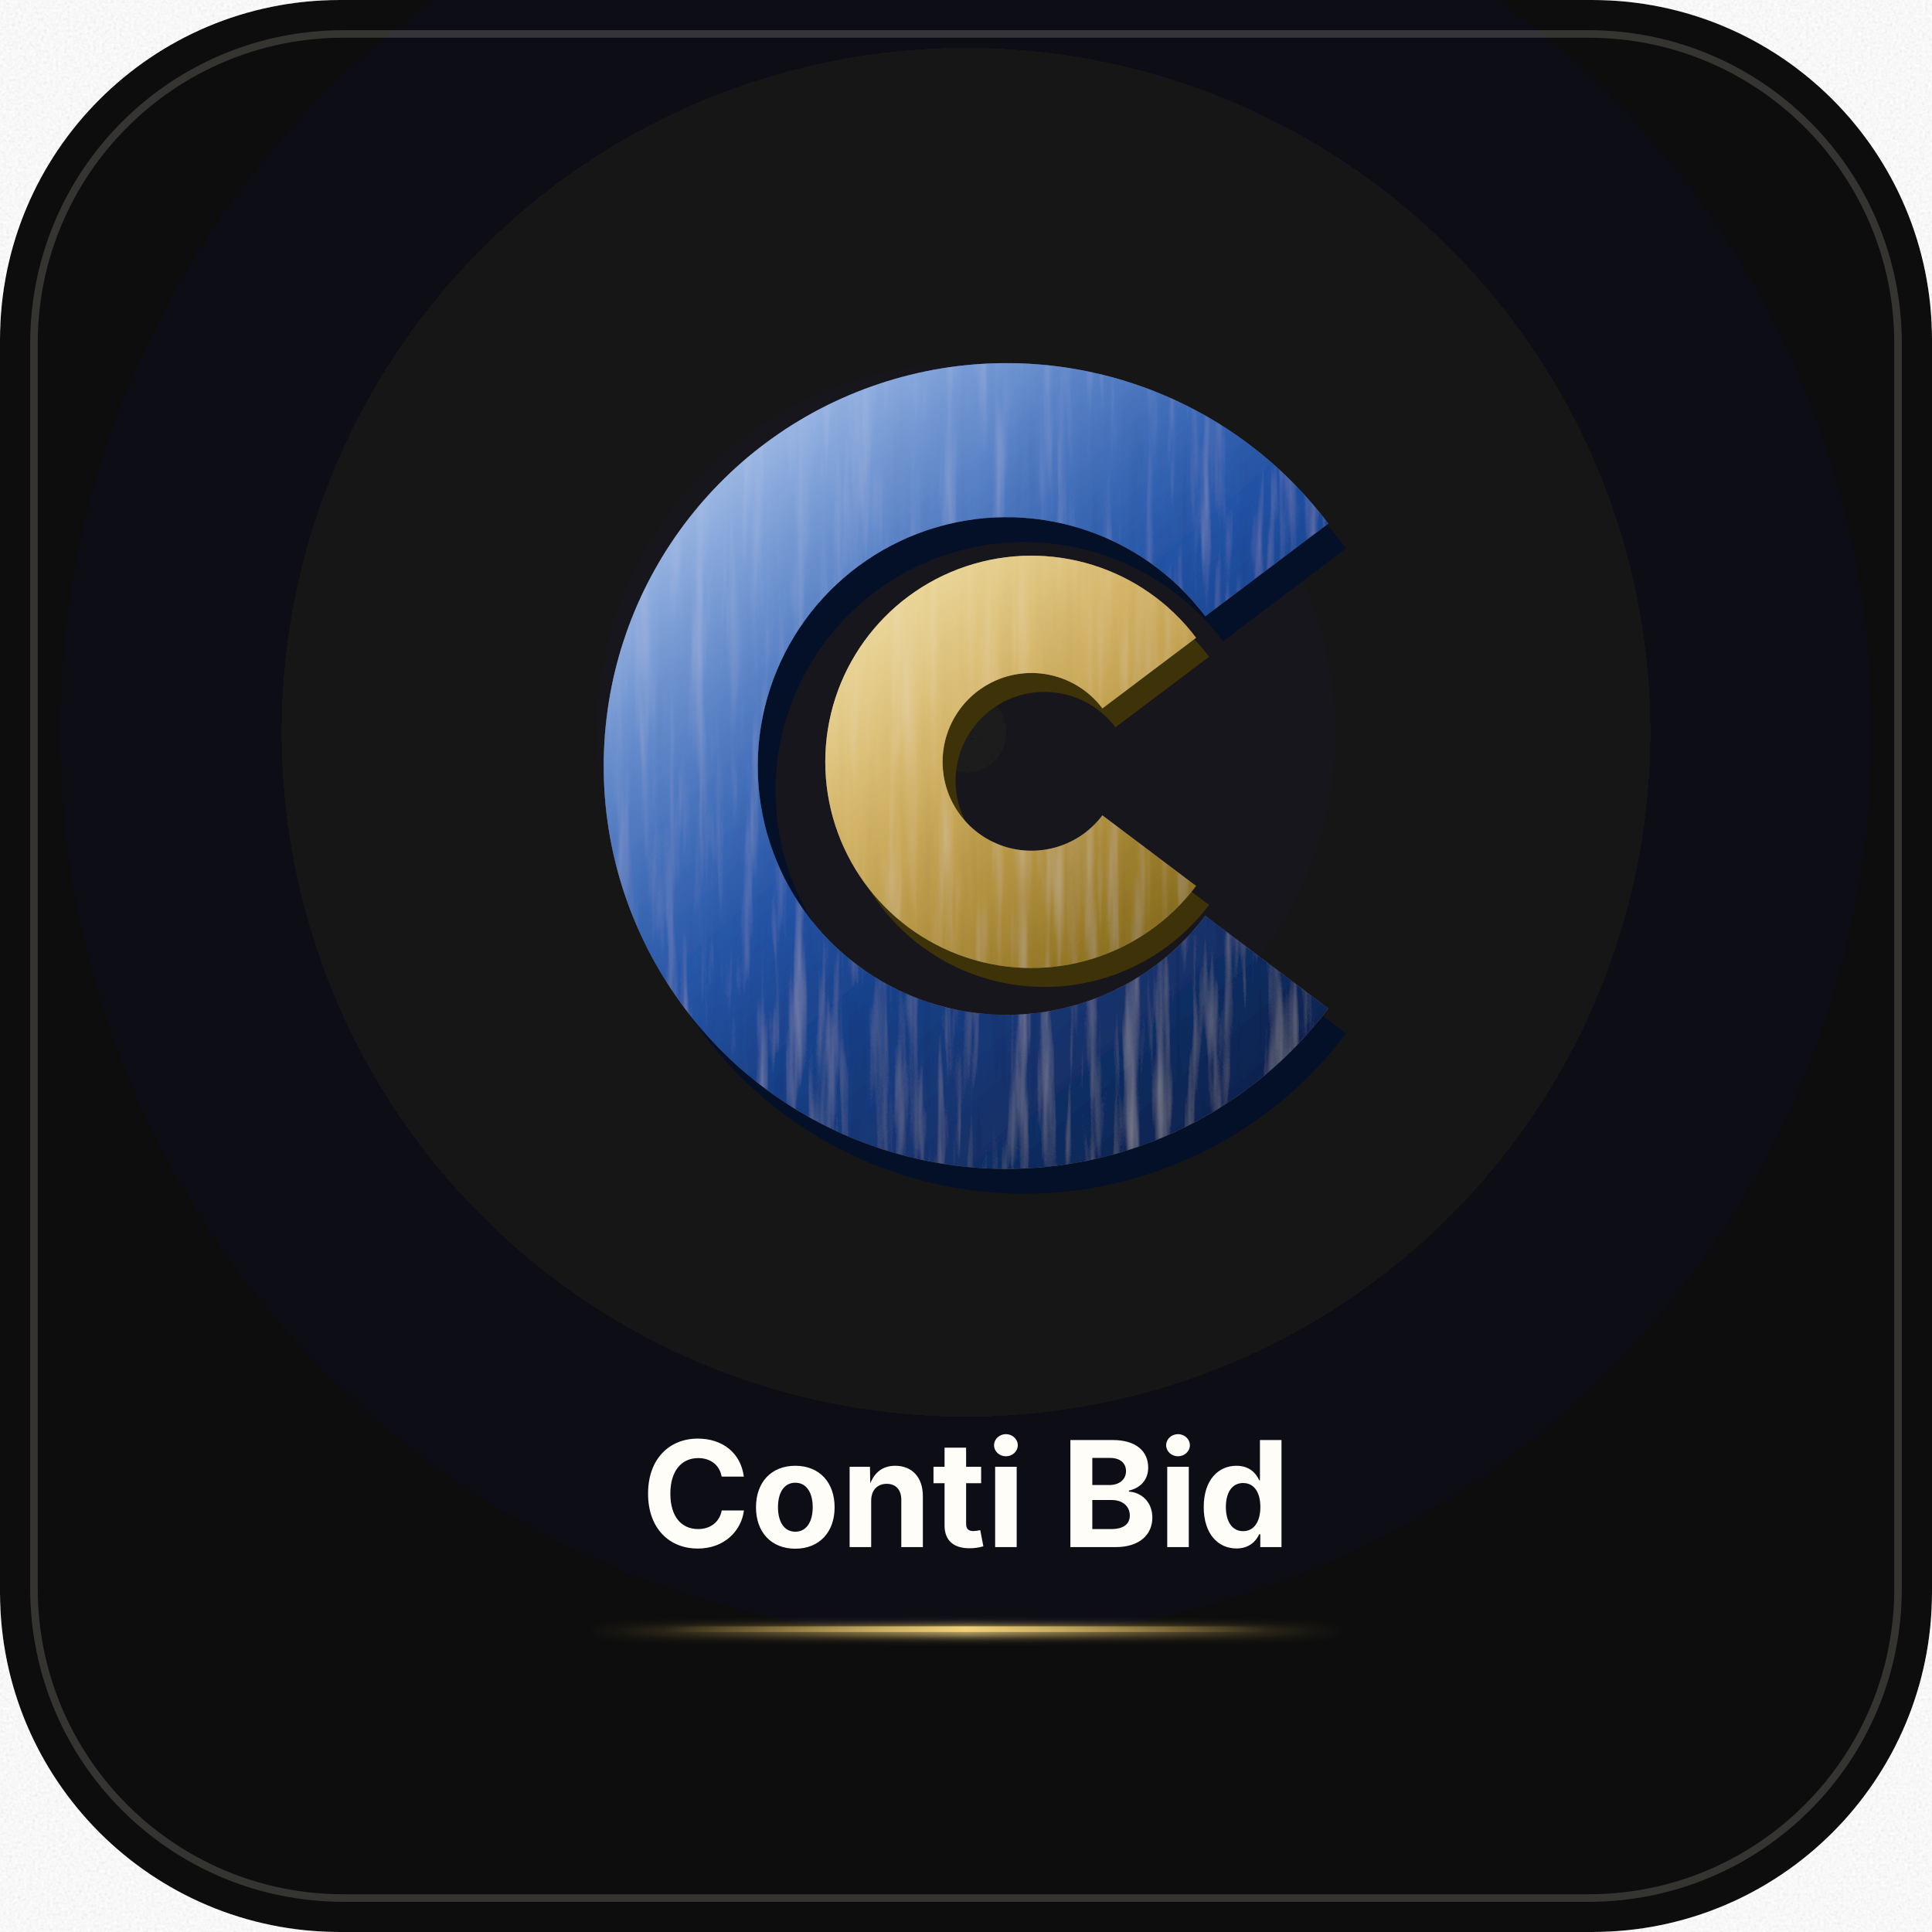
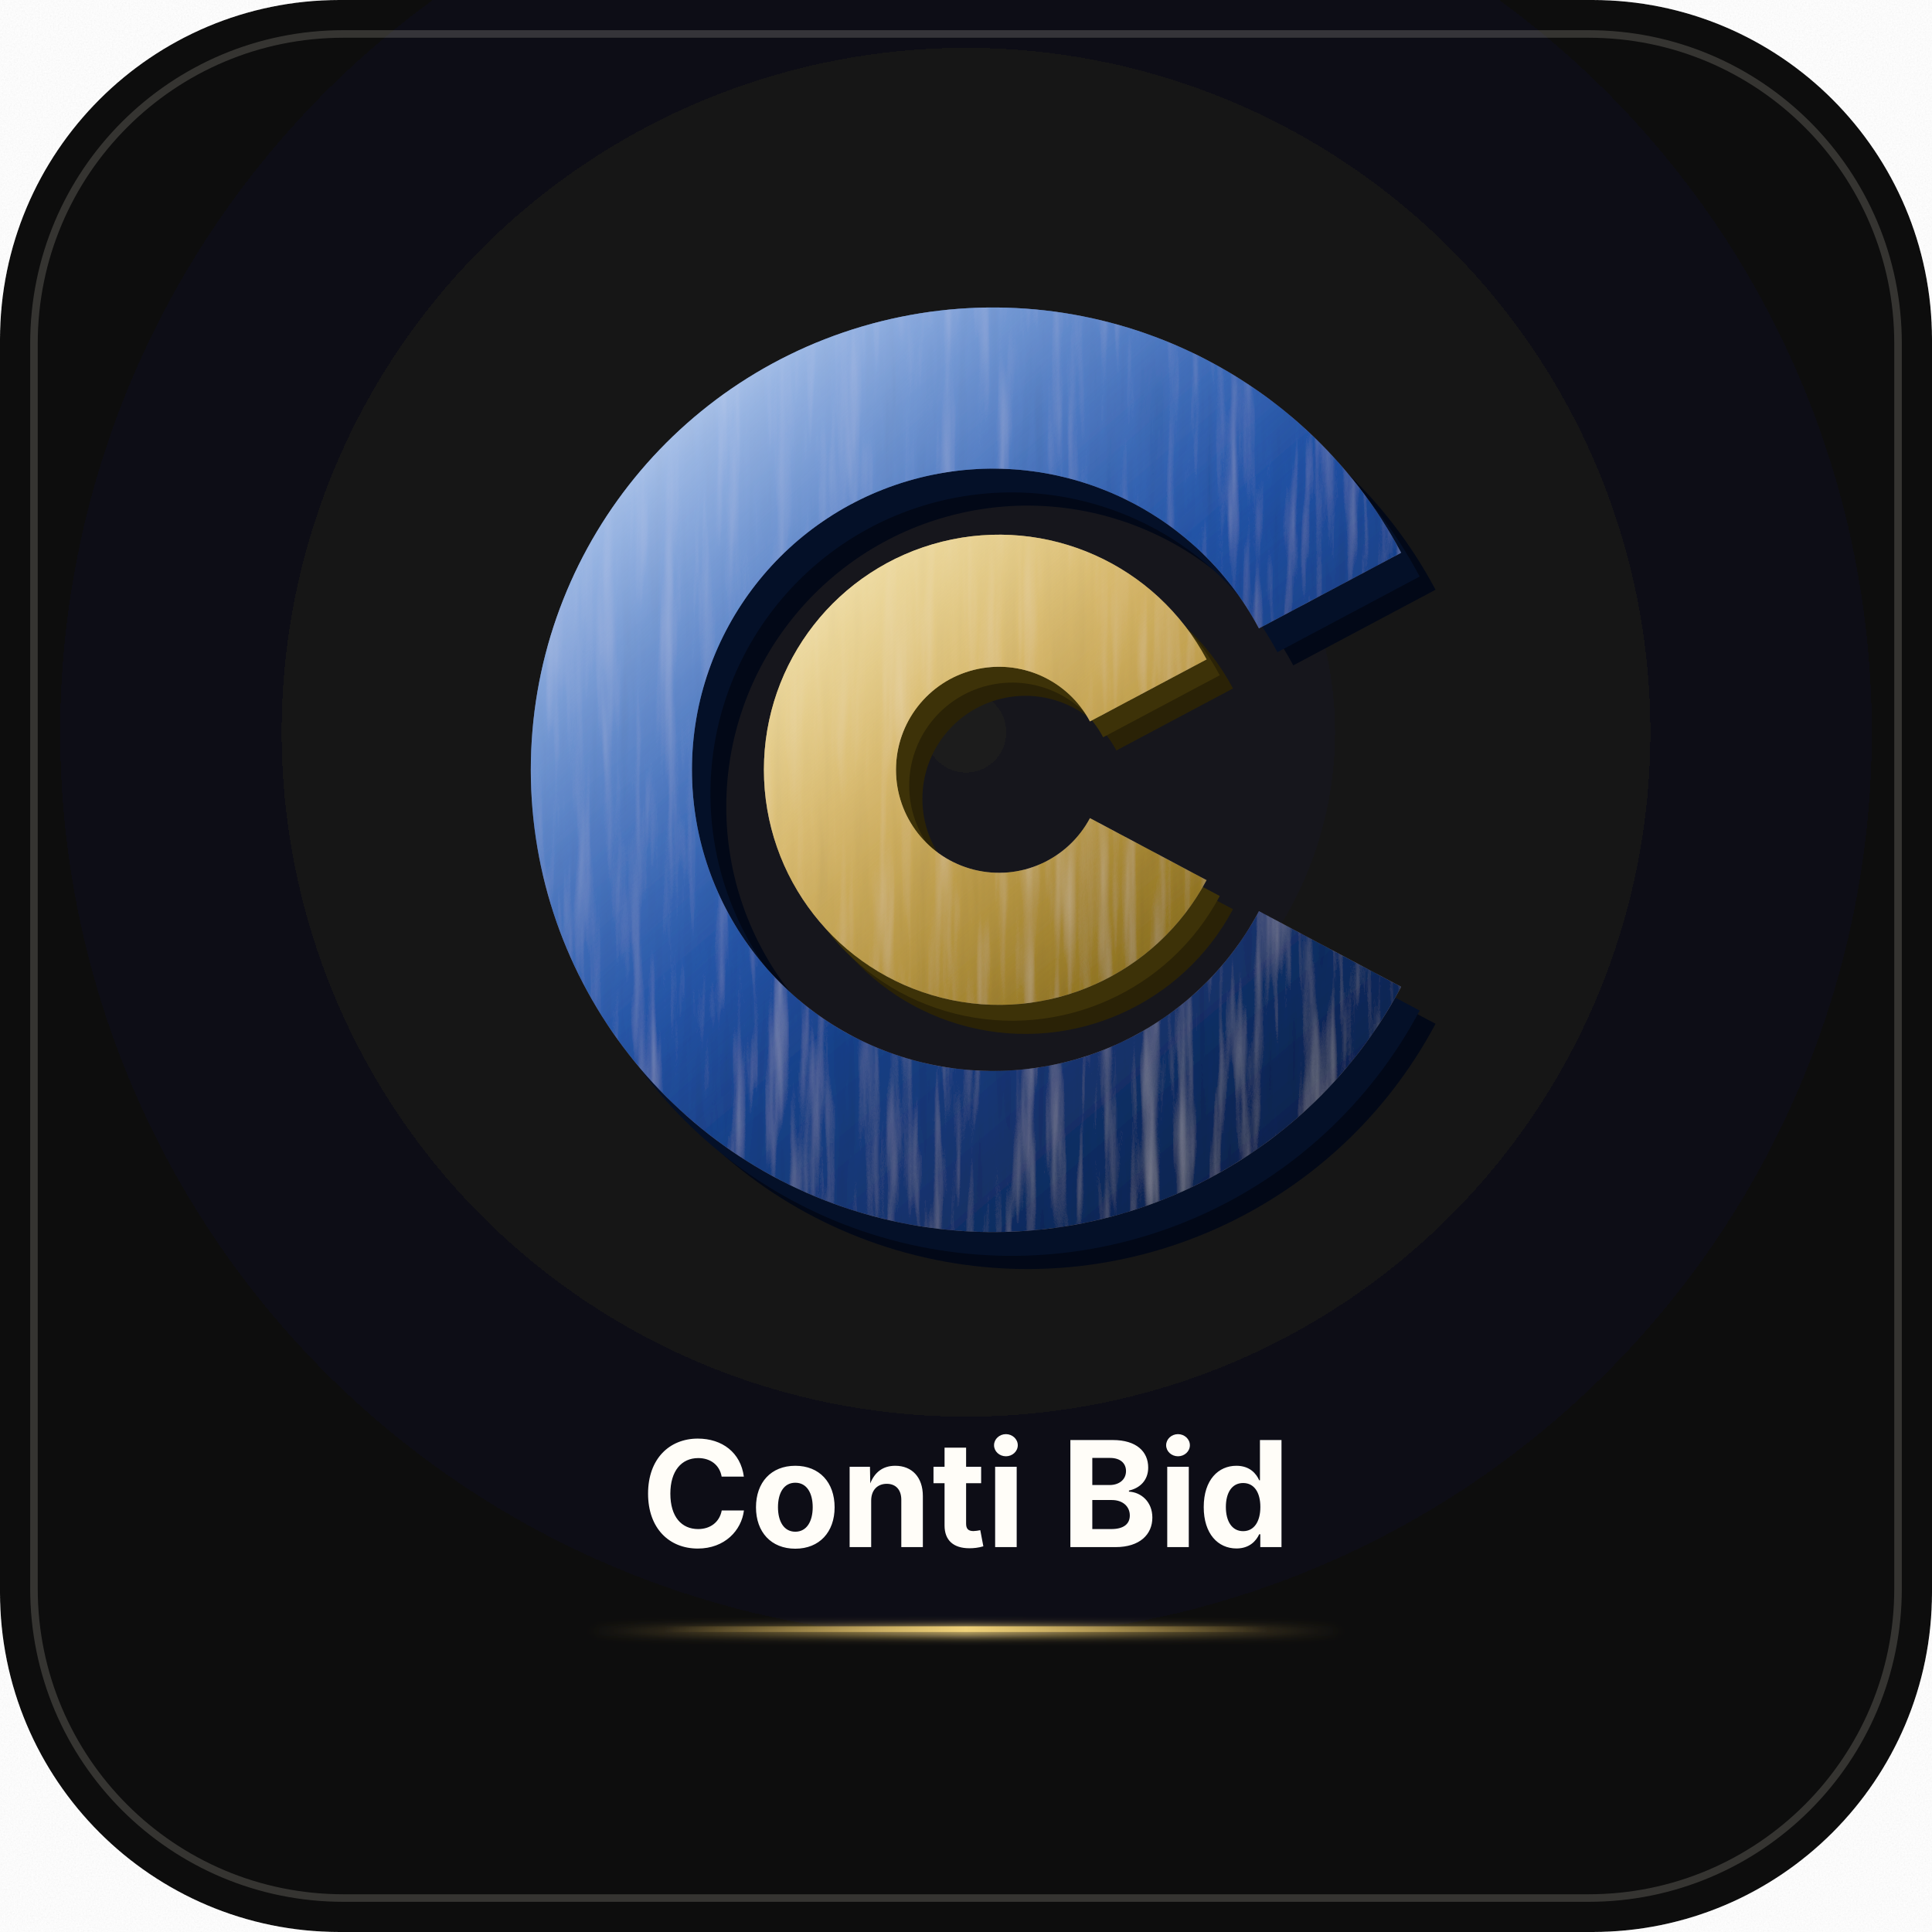
<svg xmlns="http://www.w3.org/2000/svg" viewBox="0 0 1024 1024" fill="none">
  <defs>
    <linearGradient id="t-blue" x1="18" y1="12" x2="82" y2="88" gradientUnits="userSpaceOnUse">
      <stop offset="0%" stop-color="#c5dcff" />
      <stop offset="18%" stop-color="#4d82d6" />
      <stop offset="48%" stop-color="#1e4fa3" />
      <stop offset="100%" stop-color="#071433" />
    </linearGradient>
    <linearGradient id="t-blue-hi" x1="22" y1="16" x2="58" y2="54" gradientUnits="userSpaceOnUse">
      <stop offset="0%" stop-color="#eef5ff" stop-opacity=".9" />
      <stop offset="100%" stop-color="#1e4fa3" stop-opacity="0" />
    </linearGradient>
    <linearGradient id="t-gold" x1="28" y1="20" x2="78" y2="82" gradientUnits="userSpaceOnUse">
      <stop offset="0%" stop-color="#fff6d2" />
      <stop offset="16%" stop-color="#edd078" />
      <stop offset="42%" stop-color="#c9a34a" />
      <stop offset="72%" stop-color="#8b7020" />
      <stop offset="100%" stop-color="#4a3c0c" />
    </linearGradient>
    <linearGradient id="t-gold-hi" x1="36" y1="26" x2="68" y2="62" gradientUnits="userSpaceOnUse">
      <stop offset="0%" stop-color="#fff8d8" stop-opacity=".95" />
      <stop offset="100%" stop-color="#c9a34a" stop-opacity="0" />
    </linearGradient>
    <filter id="t-brush" x="-8%" y="-8%" width="116%" height="116%">
      <feTurbulence type="fractalNoise" baseFrequency="0.85 0.06" numOctaves="3" seed="3" result="noise" />
      <feColorMatrix type="saturate" values="0" in="noise" result="gray" />
      <feComponentTransfer in="gray" result="grain">
        <feFuncA type="linear" slope="0.42" />
      </feComponentTransfer>
      <feComposite in="grain" in2="SourceAlpha" operator="in" result="clipped" />
      <feBlend in="SourceGraphic" in2="clipped" mode="overlay" />
    </filter>
    <filter id="t-paper" x="0" y="0" width="100%" height="100%">
-       <feTurbulence type="fractalNoise" baseFrequency="0.65" numOctaves="4" seed="11" result="n" />
+       <feTurbulence type="fractalNoise" baseFrequency="1.15" numOctaves="2" seed="11" result="n" />
      <feColorMatrix type="saturate" values="0" in="n" result="g" />
      <feComponentTransfer in="g" result="grain">
-         <feFuncA type="linear" slope="0.22" />
+         <feFuncA type="linear" slope="0.12" />
      </feComponentTransfer>
      <feBlend in="SourceGraphic" in2="grain" mode="multiply" />
    </filter>
    <radialGradient id="t-vignette" cx="50%" cy="38%" r="62%">
      <stop offset="0%" stop-color="#1a1a1f" />
      <stop offset="100%" stop-color="#0b0b0d" />
    </radialGradient>
    <linearGradient id="t-flare" x1="0" y1="0" x2="1" y2="0">
      <stop offset="0%" stop-color="#c9a34a" stop-opacity="0" />
      <stop offset="50%" stop-color="#f0d27a" stop-opacity="1" />
      <stop offset="100%" stop-color="#c9a34a" stop-opacity="0" />
    </linearGradient>
    <filter id="t-flare-glow" x="-40%" y="-400%" width="180%" height="900%">
      <feGaussianBlur stdDeviation="2.4" />
    </filter>
  </defs>
  <rect width="1024" height="1024" rx="180" fill="url(#t-vignette)" filter="url(#t-paper)" />
  <rect x="18" y="18" width="988" height="988" rx="164" stroke="#d7d2c6" stroke-opacity=".2" stroke-width="4" />
-   <g transform="translate(198 92) scale(6.28)">
-     <path fill="#041028" d="M80.577 29.538 A34 34 0 1 0 80.577 70.462 L70.195 62.638 A21 21 0 1 1 70.195 37.362 Z" transform="translate(1.5 2.1)" />
-     <path fill="url(#t-blue)" d="M80.577 29.538 A34 34 0 1 0 80.577 70.462 L70.195 62.638 A21 21 0 1 1 70.195 37.362 Z" filter="url(#t-brush)" />
-     <path fill="url(#t-blue-hi)" d="M80.577 29.538 A34 34 0 1 0 80.577 70.462 L70.195 62.638 A21 21 0 1 1 70.195 37.362 Z" />
-     <path fill="#3d3208" d="M69.419 39.178 A17.4 17.4 0 1 0 69.419 60.122 L61.513 54.164 A7.5 7.5 0 1 1 61.513 45.136 Z" transform="translate(1.1 1.6)" />
-     <path fill="url(#t-gold)" d="M69.419 39.178 A17.4 17.4 0 1 0 69.419 60.122 L61.513 54.164 A7.5 7.5 0 1 1 61.513 45.136 Z" filter="url(#t-brush)" />
-     <path fill="url(#t-gold-hi)" d="M69.419 39.178 A17.4 17.4 0 1 0 69.419 60.122 L61.513 54.164 A7.5 7.5 0 1 1 61.513 45.136 Z" />
+   <g transform="translate(162 58) scale(7)">
+     <path fill="#020817" d="M82.952 33.568 A35 35 0 1 0 82.952 66.432 L72.18 60.704 A22.8 22.8 0 1 1 72.18 39.296 Z" transform="translate(2.6 2.8)" />
+     <path fill="#041028" d="M82.952 33.568 A35 35 0 1 0 82.952 66.432 L72.18 60.704 A22.8 22.8 0 1 1 72.18 39.296 Z" transform="translate(1.4 1.8)" />
+     <path fill="url(#t-blue)" d="M82.952 33.568 A35 35 0 1 0 82.952 66.432 L72.18 60.704 A22.8 22.8 0 1 1 72.18 39.296 Z" filter="url(#t-brush)" />
+     <path fill="url(#t-blue-hi)" d="M82.952 33.568 A35 35 0 1 0 82.952 66.432 L72.18 60.704 A22.8 22.8 0 1 1 72.18 39.296 Z" />
+     <path fill="#2a2206" d="M68.215 41.643 A17.8 17.8 0 1 0 68.215 58.357 L59.385 53.662 A7.8 7.8 0 1 1 59.385 46.338 Z" transform="translate(2 2.2)" />
+     <path fill="#3d3208" d="M68.215 41.643 A17.8 17.8 0 1 0 68.215 58.357 L59.385 53.662 A7.8 7.8 0 1 1 59.385 46.338 Z" transform="translate(1 1.2)" />
+     <path fill="url(#t-gold)" d="M68.215 41.643 A17.8 17.8 0 1 0 68.215 58.357 L59.385 53.662 A7.8 7.8 0 1 1 59.385 46.338 Z" filter="url(#t-brush)" />
+     <path fill="url(#t-gold-hi)" d="M68.215 41.643 A17.8 17.8 0 1 0 68.215 58.357 L59.385 53.662 A7.8 7.8 0 1 1 59.385 46.338 Z" />
  </g>
  <text x="512" y="820" text-anchor="middle" fill="#fffdf8" font-family="Inter, Arial, Helvetica, sans-serif" font-size="78" font-weight="650">Conti Bid</text>
  <rect x="312" y="862" width="400" height="5" rx="2.5" fill="url(#t-flare)" filter="url(#t-flare-glow)" />
  <rect x="352" y="862" width="320" height="3" rx="1.5" fill="url(#t-flare)" />
</svg>
